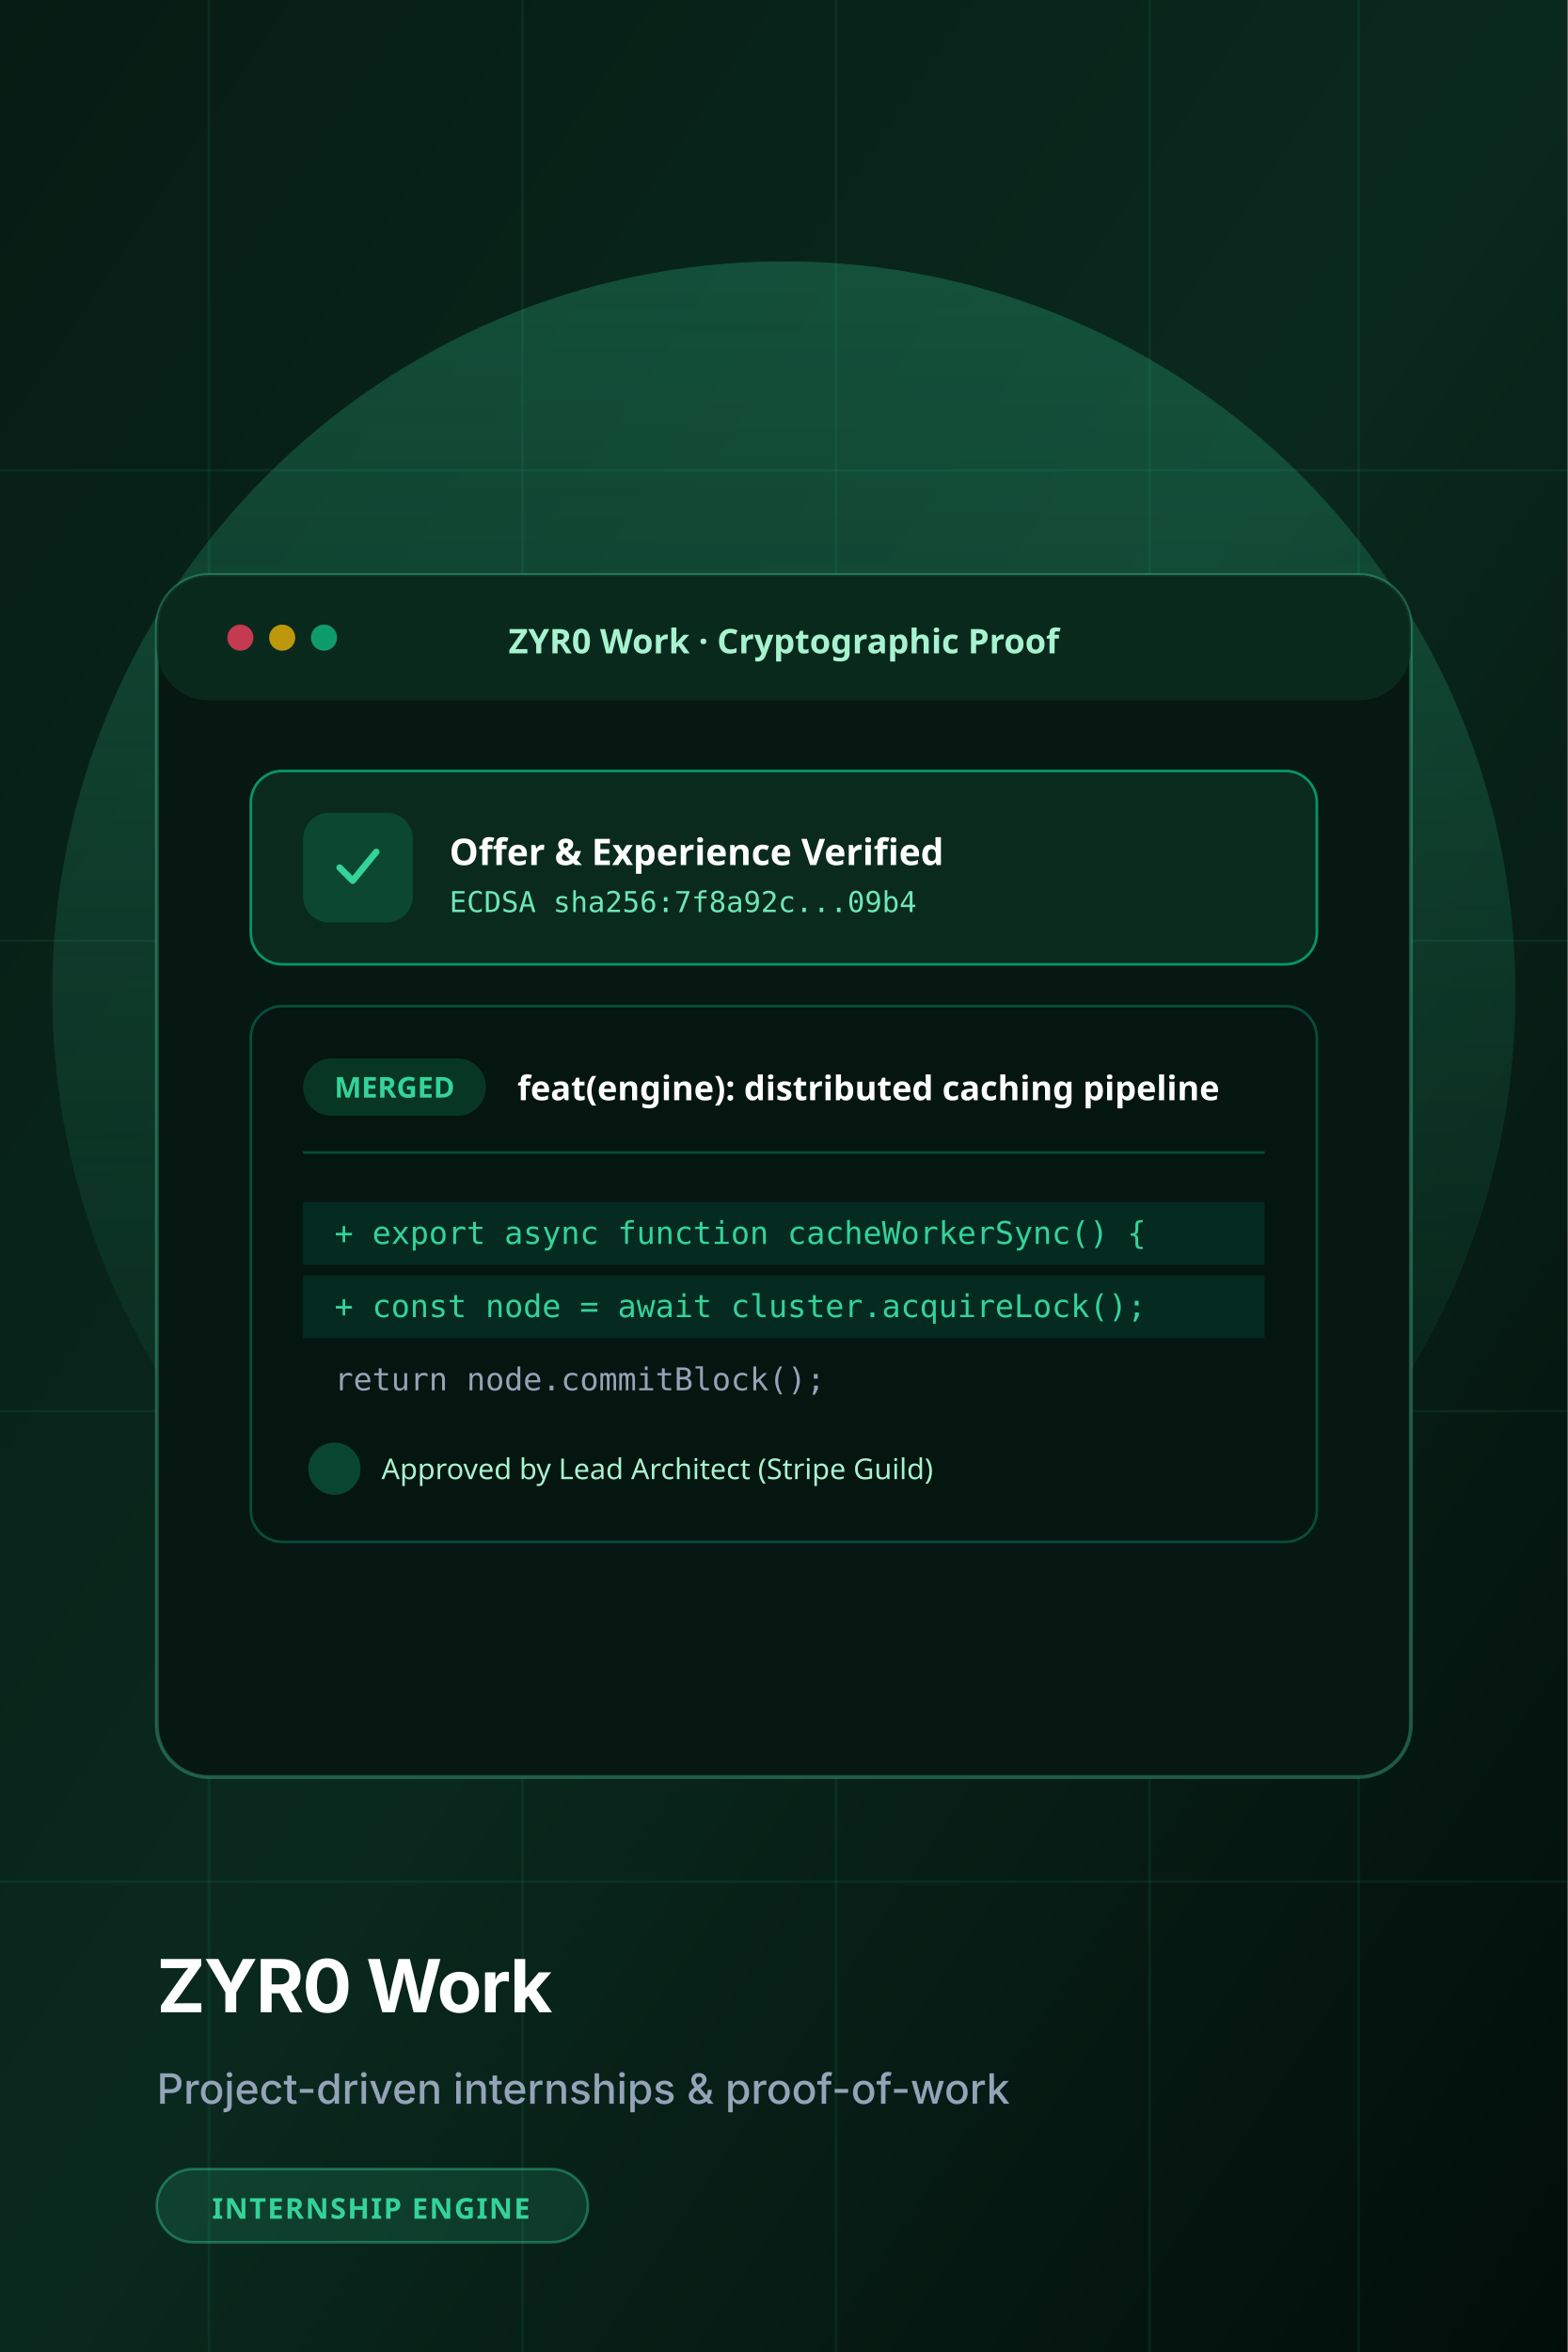
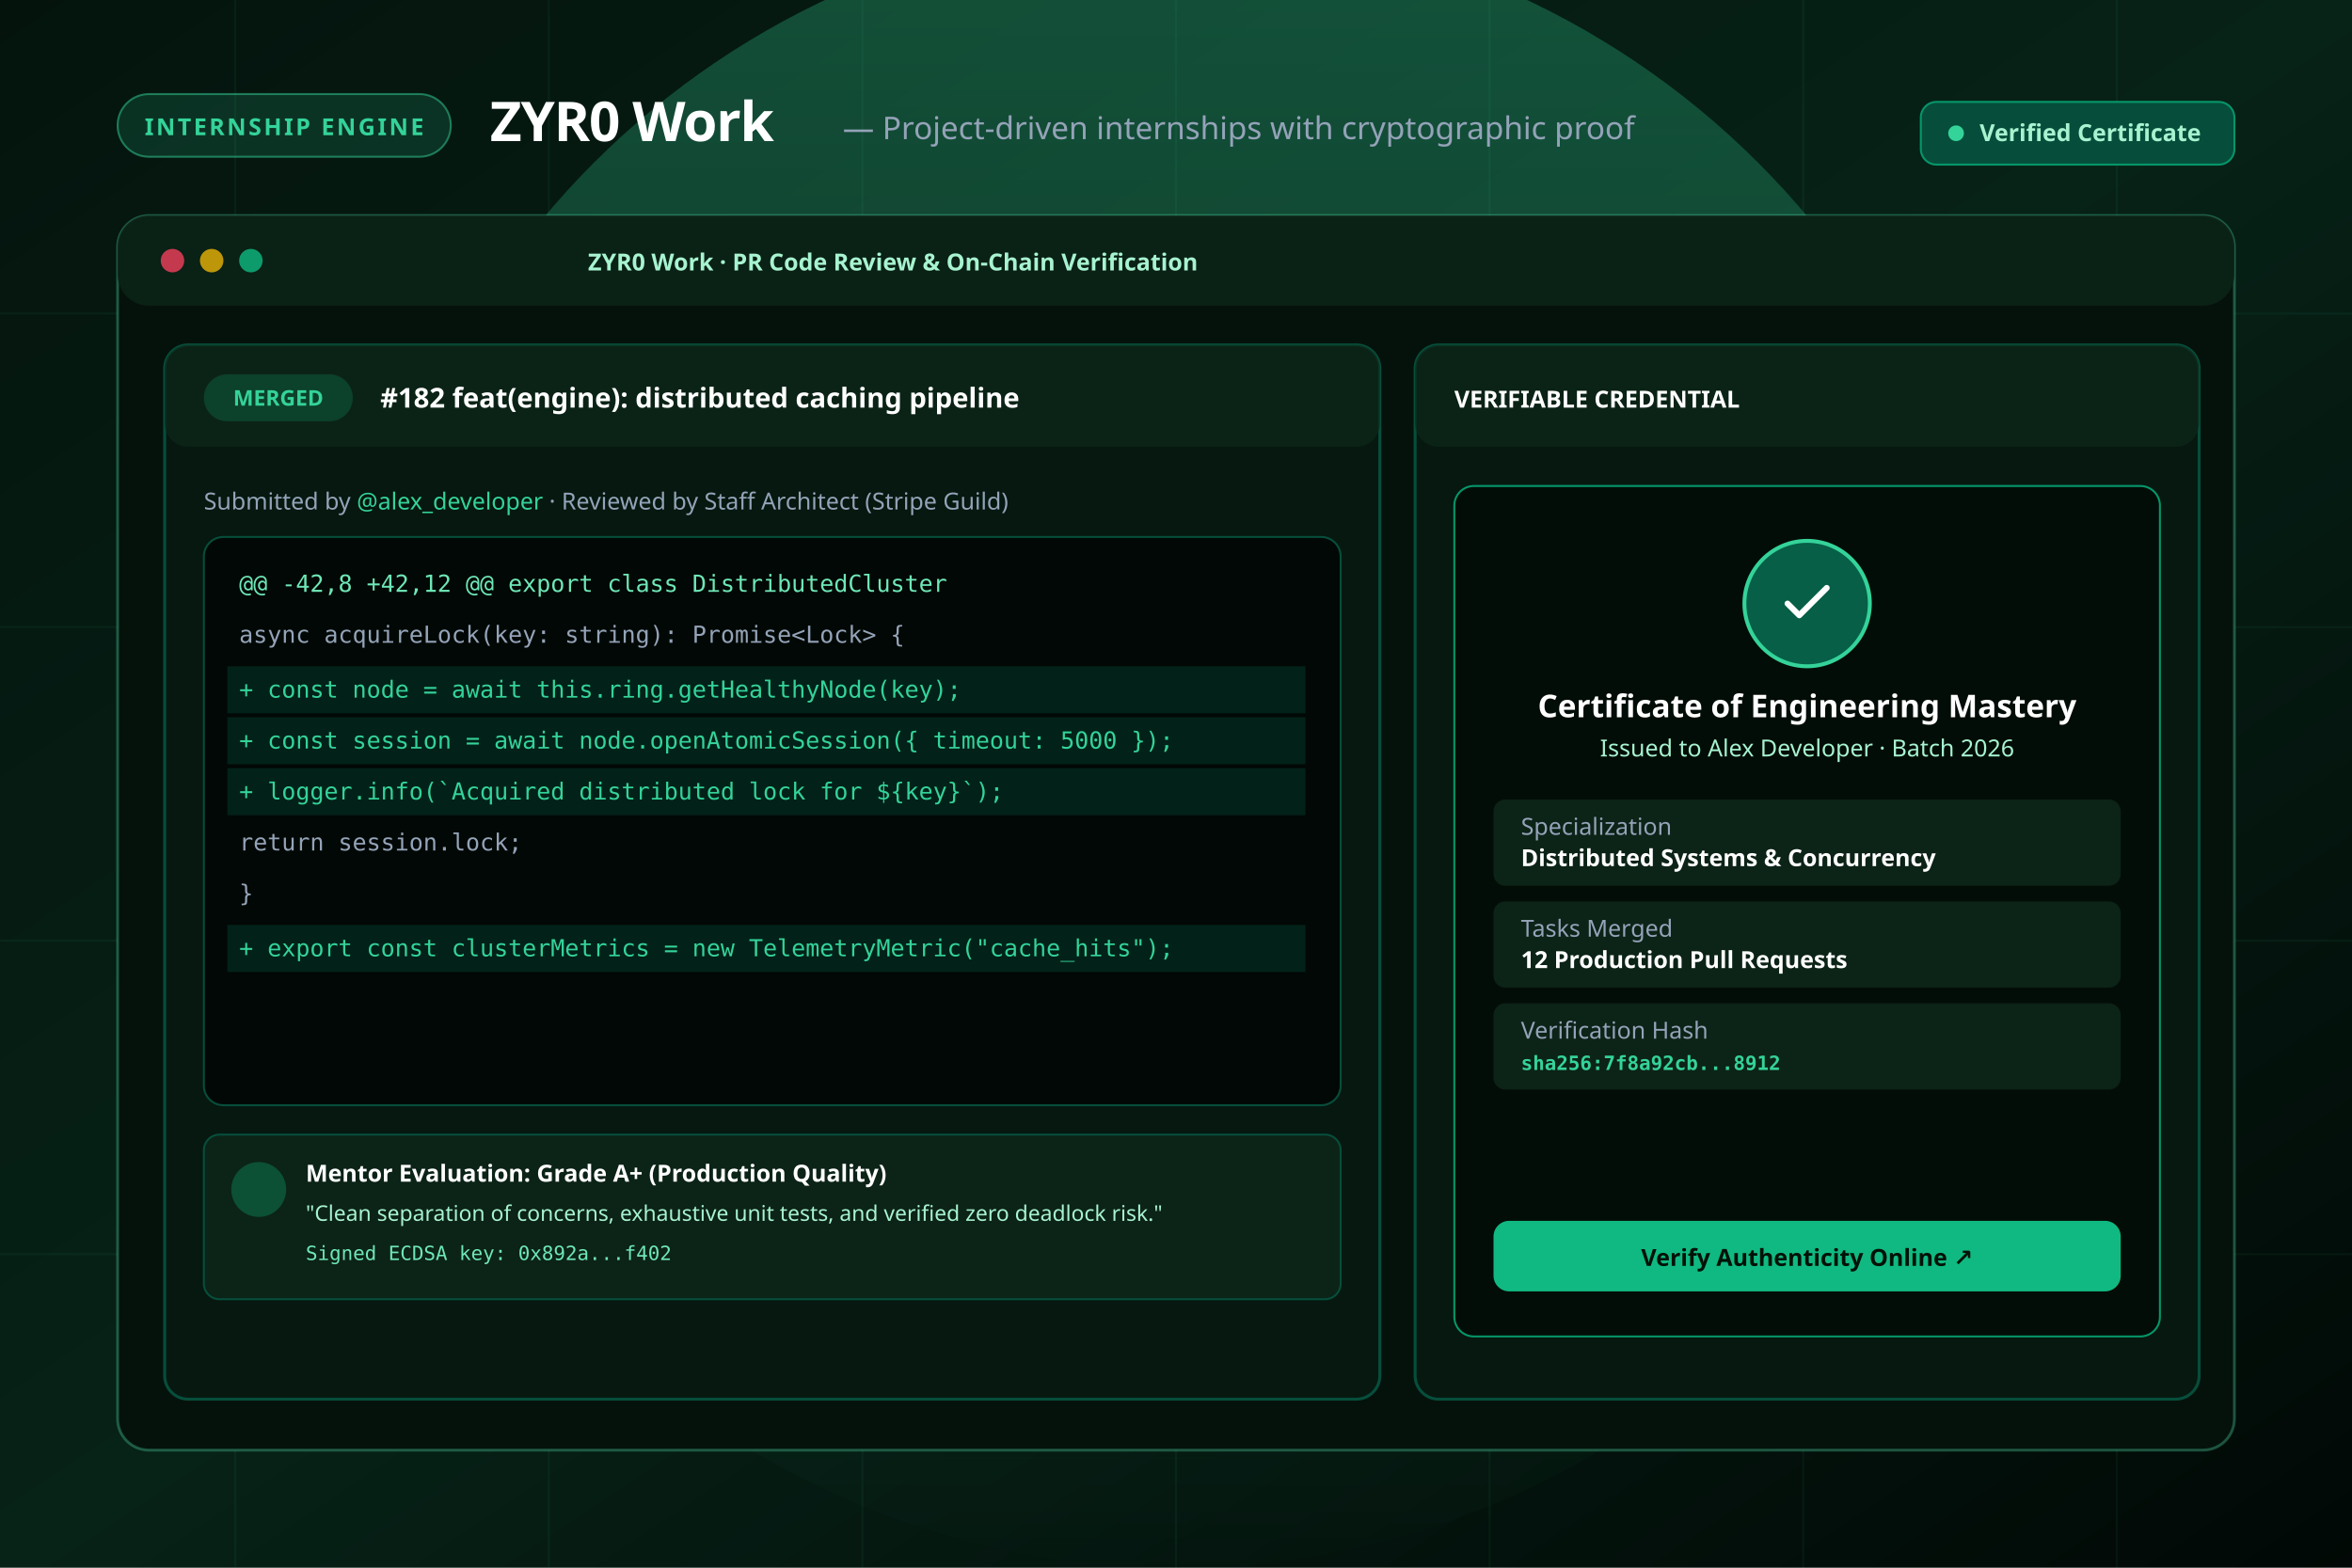
- <svg xmlns="http://www.w3.org/2000/svg" viewBox="0 0 600 900" width="600" height="900">
+ <svg xmlns="http://www.w3.org/2000/svg" viewBox="0 0 1200 800" width="1200" height="800">
  <defs>
    <linearGradient id="bg" x1="0%" y1="0%" x2="100%" y2="100%">
-       <stop offset="0%" stop-color="#061c14" />
-       <stop offset="50%" stop-color="#0a291e" />
-       <stop offset="100%" stop-color="#020d09" />
+       <stop offset="0%" stop-color="#04140d" />
+       <stop offset="50%" stop-color="#072217" />
+       <stop offset="100%" stop-color="#010805" />
    </linearGradient>
    <linearGradient id="accent" x1="0%" y1="0%" x2="100%" y2="100%">
      <stop offset="0%" stop-color="#34d399" />
      <stop offset="100%" stop-color="#10b981" />
    </linearGradient>
    <linearGradient id="glow" x1="0%" y1="0%" x2="0%" y2="100%">
-       <stop offset="0%" stop-color="#34d399" stop-opacity="0.25" />
+       <stop offset="0%" stop-color="#34d399" stop-opacity="0.3" />
      <stop offset="100%" stop-color="#34d399" stop-opacity="0" />
    </linearGradient>
  </defs>
-   <rect width="600" height="900" fill="url(#bg)" />
-   <circle cx="300" cy="380" r="280" fill="url(#glow)" />
-   <g stroke="#34d399" stroke-opacity="0.08" stroke-width="1">
-     <line x1="80" y1="0" x2="80" y2="900" />
-     <line x1="200" y1="0" x2="200" y2="900" />
-     <line x1="320" y1="0" x2="320" y2="900" />
-     <line x1="440" y1="0" x2="440" y2="900" />
-     <line x1="520" y1="0" x2="520" y2="900" />
-     <line x1="0" y1="180" x2="600" y2="180" />
-     <line x1="0" y1="360" x2="600" y2="360" />
-     <line x1="0" y1="540" x2="600" y2="540" />
-     <line x1="0" y1="720" x2="600" y2="720" />
+   <rect width="1200" height="800" fill="url(#bg)" />
+   <circle cx="600" cy="380" r="420" fill="url(#glow)" />
+   <g stroke="#34d399" stroke-opacity="0.06" stroke-width="1">
+     <line x1="120" y1="0" x2="120" y2="800" />
+     <line x1="280" y1="0" x2="280" y2="800" />
+     <line x1="440" y1="0" x2="440" y2="800" />
+     <line x1="600" y1="0" x2="600" y2="800" />
+     <line x1="760" y1="0" x2="760" y2="800" />
+     <line x1="920" y1="0" x2="920" y2="800" />
+     <line x1="1080" y1="0" x2="1080" y2="800" />
+     <line x1="0" y1="160" x2="1200" y2="160" />
+     <line x1="0" y1="320" x2="1200" y2="320" />
+     <line x1="0" y1="480" x2="1200" y2="480" />
+     <line x1="0" y1="640" x2="1200" y2="640" />
  </g>
-   <g transform="translate(60, 220)">
-     <rect width="480" height="460" rx="20" fill="#061811" stroke="#34d399" stroke-opacity="0.3" stroke-width="1.5" />
-     <rect width="480" height="460" rx="20" fill="none" stroke="#ffffff" stroke-opacity="0.06" stroke-width="1" />
-     <rect width="480" height="48" rx="20" fill="#0b2e21" fill-opacity="0.8" />
-     <circle cx="32" cy="24" r="5" fill="#f43f5e" fill-opacity="0.8" />
-     <circle cx="48" cy="24" r="5" fill="#eab308" fill-opacity="0.8" />
-     <circle cx="64" cy="24" r="5" fill="#10b981" fill-opacity="0.8" />
-     <text x="240" y="30" font-family="system-ui, sans-serif" font-size="13" font-weight="600" fill="#a7f3d0" text-anchor="middle">ZYR0 Work · Cryptographic Proof</text>
-     <g transform="translate(36, 75)">
-       <rect width="408" height="74" rx="12" fill="#0a2a1e" stroke="#059669" stroke-width="1" />
-       <g transform="translate(20, 16)">
-         <rect width="42" height="42" rx="10" fill="#10b981" fill-opacity="0.2" />
-         <path d="M 14 21 L 19 26 L 28 15" fill="none" stroke="#34d399" stroke-width="2.5" stroke-linecap="round" stroke-linejoin="round" />
-         <text x="56" y="20" font-family="system-ui, sans-serif" font-size="14" font-weight="700" fill="#ffffff">Offer &amp; Experience Verified</text>
-         <text x="56" y="38" font-family="monospace" font-size="11" fill="#6ee7b7">ECDSA sha256:7f8a92c...09b4</text>
-       </g>
-       <g transform="translate(0, 90)">
-         <rect width="408" height="205" rx="12" fill="#05150f" stroke="#064e3b" stroke-width="1" />
-         <g transform="translate(20, 20)">
-           <rect width="70" height="22" rx="11" fill="#10b981" fill-opacity="0.2" />
-           <text x="35" y="15" font-family="system-ui, sans-serif" font-size="11" font-weight="600" fill="#34d399" text-anchor="middle">MERGED</text>
-           <text x="82" y="16" font-family="system-ui, sans-serif" font-size="13" font-weight="600" fill="#ffffff">feat(engine): distributed caching pipeline</text>
+   <g transform="translate(60, 48)">
+     <rect width="170" height="32" rx="16" fill="#34d399" fill-opacity="0.15" stroke="#34d399" stroke-opacity="0.5" />
+     <text x="85" y="21" font-family="system-ui, sans-serif" font-size="12" font-weight="700" fill="#34d399" text-anchor="middle" letter-spacing="0.1em">INTERNSHIP ENGINE</text>
+     <text x="190" y="24" font-family="system-ui, sans-serif" font-size="28" font-weight="800" fill="#ffffff" letter-spacing="-0.02em">ZYR0 Work</text>
+     <text x="370" y="23" font-family="system-ui, sans-serif" font-size="16" font-weight="500" fill="#94a3b8">— Project-driven internships with cryptographic proof</text>
+     <rect x="920" y="4" width="160" height="32" rx="8" fill="#064e3b" stroke="#059669" stroke-width="1" />
+     <circle cx="938" cy="20" r="4" fill="#34d399" />
+     <text x="950" y="24" font-family="system-ui, sans-serif" font-size="12" font-weight="600" fill="#a7f3d0">Verified Certificate</text>
+   </g>
+   <g transform="translate(60, 110)">
+     <rect width="1080" height="630" rx="16" fill="#05120b" stroke="#34d399" stroke-opacity="0.3" stroke-width="1.5" />
+     <rect width="1080" height="630" rx="16" fill="none" stroke="#ffffff" stroke-opacity="0.06" stroke-width="1" />
+     <rect width="1080" height="46" rx="16" fill="#0c2317" fill-opacity="0.9" />
+     <circle cx="28" cy="23" r="6" fill="#f43f5e" fill-opacity="0.8" />
+     <circle cx="48" cy="23" r="6" fill="#eab308" fill-opacity="0.8" />
+     <circle cx="68" cy="23" r="6" fill="#10b981" fill-opacity="0.8" />
+     <text x="240" y="28" font-family="system-ui, sans-serif" font-size="12" font-weight="600" fill="#a7f3d0">ZYR0 Work · PR Code Review &amp; On-Chain Verification</text>
+     <g transform="translate(24, 66)">
+       <g>
+         <rect width="620" height="538" rx="12" fill="#06180f" stroke="#064e3b" stroke-width="1.5" />
+         <rect width="620" height="52" rx="12" fill="#0d281a" fill-opacity="0.7" />
+         <g transform="translate(20, 15)">
+           <rect width="76" height="24" rx="12" fill="#10b981" fill-opacity="0.2" />
+           <text x="38" y="16" font-family="system-ui, sans-serif" font-size="11" font-weight="700" fill="#34d399" text-anchor="middle">MERGED</text>
+           <text x="90" y="17" font-family="system-ui, sans-serif" font-size="14" font-weight="700" fill="#ffffff">#182 feat(engine): distributed caching pipeline</text>
        </g>
-         <line x1="20" y1="56" x2="388" y2="56" stroke="#064e3b" stroke-width="1" />
-         <g transform="translate(20, 75)" font-family="monospace" font-size="12">
-           <rect width="368" height="24" fill="#065f46" fill-opacity="0.3" />
-           <text x="12" y="16" fill="#34d399">+ export async function cacheWorkerSync() {</text>
-           <g transform="translate(0, 28)">
-             <rect width="368" height="24" fill="#065f46" fill-opacity="0.3" />
-             <text x="12" y="16" fill="#34d399">+   const node = await cluster.acquireLock();</text>
+         <g transform="translate(20, 68)">
+           <text x="0" y="16" font-family="system-ui, sans-serif" font-size="12" fill="#94a3b8">Submitted by <tspan fill="#34d399">@alex_developer</tspan> · Reviewed by Staff Architect (Stripe Guild)</text>
+           <g transform="translate(0, 30)">
+             <rect width="580" height="290" rx="10" fill="#020805" stroke="#064e3b" stroke-width="1" />
+             <g transform="translate(18, 28)" font-family="monospace" font-size="12" line-height="24">
+               <text x="0" y="0" fill="#6ee7b7">@@ -42,8 +42,12 @@ export class DistributedCluster</text>
+               <text x="0" y="26" fill="#94a3b8">  async acquireLock(key: string): Promise&lt;Lock&gt; {</text>
+               <rect x="-6" y="38" width="550" height="24" fill="#065f46" fill-opacity="0.3" />
+               <text x="0" y="54" fill="#34d399">+   const node = await this.ring.getHealthyNode(key);</text>
+               <rect x="-6" y="64" width="550" height="24" fill="#065f46" fill-opacity="0.3" />
+               <text x="0" y="80" fill="#34d399">+   const session = await node.openAtomicSession({ timeout: 5000 });</text>
+               <rect x="-6" y="90" width="550" height="24" fill="#065f46" fill-opacity="0.3" />
+               <text x="0" y="106" fill="#34d399">+   logger.info(`Acquired distributed lock for ${key}`);</text>
+               <text x="0" y="132" fill="#94a3b8">    return session.lock;</text>
+               <text x="0" y="158" fill="#94a3b8">  }</text>
+               <rect x="-6" y="170" width="550" height="24" fill="#065f46" fill-opacity="0.3" />
+               <text x="0" y="186" fill="#34d399">+ export const clusterMetrics = new TelemetryMetric("cache_hits");</text>
+             </g>
          </g>
-           <g transform="translate(0, 56)">
-             <text x="12" y="16" fill="#94a3b8">    return node.commitBlock();</text>
+           <g transform="translate(0, 335)">
+             <rect width="580" height="84" rx="8" fill="#0c2317" stroke="#064e3b" stroke-width="1" />
+             <circle cx="28" cy="28" r="14" fill="#10b981" fill-opacity="0.3" />
+             <text x="52" y="24" font-family="system-ui, sans-serif" font-size="12" font-weight="700" fill="#ffffff">Mentor Evaluation: Grade A+ (Production Quality)</text>
+             <text x="52" y="44" font-family="system-ui, sans-serif" font-size="11" fill="#a7f3d0">"Clean separation of concerns, exhaustive unit tests, and verified zero deadlock risk."</text>
+             <text x="52" y="64" font-family="monospace" font-size="10" fill="#6ee7b7">Signed ECDSA key: 0x892a...f402</text>
          </g>
        </g>
-         <g transform="translate(20, 165)">
-           <circle cx="12" cy="12" r="10" fill="#10b981" fill-opacity="0.3" />
-           <text x="30" y="16" font-family="system-ui, sans-serif" font-size="11" fill="#a7f3d0">Approved by Lead Architect (Stripe Guild)</text>
+       </g>
+       <g transform="translate(638, 0)">
+         <rect width="400" height="538" rx="12" fill="#06180f" stroke="#064e3b" stroke-width="1.5" />
+         <rect width="400" height="52" rx="12" fill="#0d281a" fill-opacity="0.7" />
+         <text x="20" y="32" font-family="system-ui, sans-serif" font-size="12" font-weight="700" fill="#ffffff">VERIFIABLE CREDENTIAL</text>
+         <g transform="translate(20, 72)">
+           <rect width="360" height="434" rx="10" fill="#030d07" stroke="#059669" stroke-width="1" />
+           <circle cx="180" cy="60" r="32" fill="#065f46" stroke="#34d399" stroke-width="2" />
+           <path d="M 170 60 L 176 66 L 190 52" fill="none" stroke="#ffffff" stroke-width="3" stroke-linecap="round" stroke-linejoin="round" />
+           <text x="180" y="118" font-family="system-ui, sans-serif" font-size="16" font-weight="800" fill="#ffffff" text-anchor="middle">Certificate of Engineering Mastery</text>
+           <text x="180" y="138" font-family="system-ui, sans-serif" font-size="12" fill="#a7f3d0" text-anchor="middle">Issued to Alex Developer · Batch 2026</text>
+           <g transform="translate(20, 160)" font-family="system-ui, sans-serif" font-size="12">
+             <rect width="320" height="44" rx="6" fill="#0c2317" />
+             <text x="14" y="18" fill="#94a3b8">Specialization</text>
+             <text x="14" y="34" font-weight="700" fill="#ffffff">Distributed Systems &amp; Concurrency</text>
+             <g transform="translate(0, 52)">
+               <rect width="320" height="44" rx="6" fill="#0c2317" />
+               <text x="14" y="18" fill="#94a3b8">Tasks Merged</text>
+               <text x="14" y="34" font-weight="700" fill="#ffffff">12 Production Pull Requests</text>
+             </g>
+             <g transform="translate(0, 104)">
+               <rect width="320" height="44" rx="6" fill="#0c2317" />
+               <text x="14" y="18" fill="#94a3b8">Verification Hash</text>
+               <text x="14" y="34" font-family="monospace" font-size="10" font-weight="600" fill="#34d399">sha256:7f8a92cb...8912</text>
+             </g>
+           </g>
+           <rect x="20" y="375" width="320" height="36" rx="8" fill="#10b981" />
+           <text x="180" y="398" font-family="system-ui, sans-serif" font-size="12" font-weight="700" fill="#021208" text-anchor="middle">Verify Authenticity Online ↗</text>
        </g>
      </g>
    </g>
  </g>
-   <text x="60" y="770" font-family="system-ui, -apple-system, sans-serif" font-weight="700" font-size="28" fill="#ffffff" letter-spacing="-0.02em">ZYR0 Work</text>
-   <text x="60" y="805" font-family="system-ui, -apple-system, sans-serif" font-weight="500" font-size="16" fill="#94a3b8">Project-driven internships &amp; proof-of-work</text>
-   <rect x="60" y="830" width="165" height="28" rx="14" fill="#34d399" fill-opacity="0.15" stroke="#34d399" stroke-opacity="0.4" />
-   <text x="142" y="849" font-family="system-ui, sans-serif" font-size="11" font-weight="600" fill="#34d399" text-anchor="middle" letter-spacing="0.05em">INTERNSHIP ENGINE</text>
</svg>
